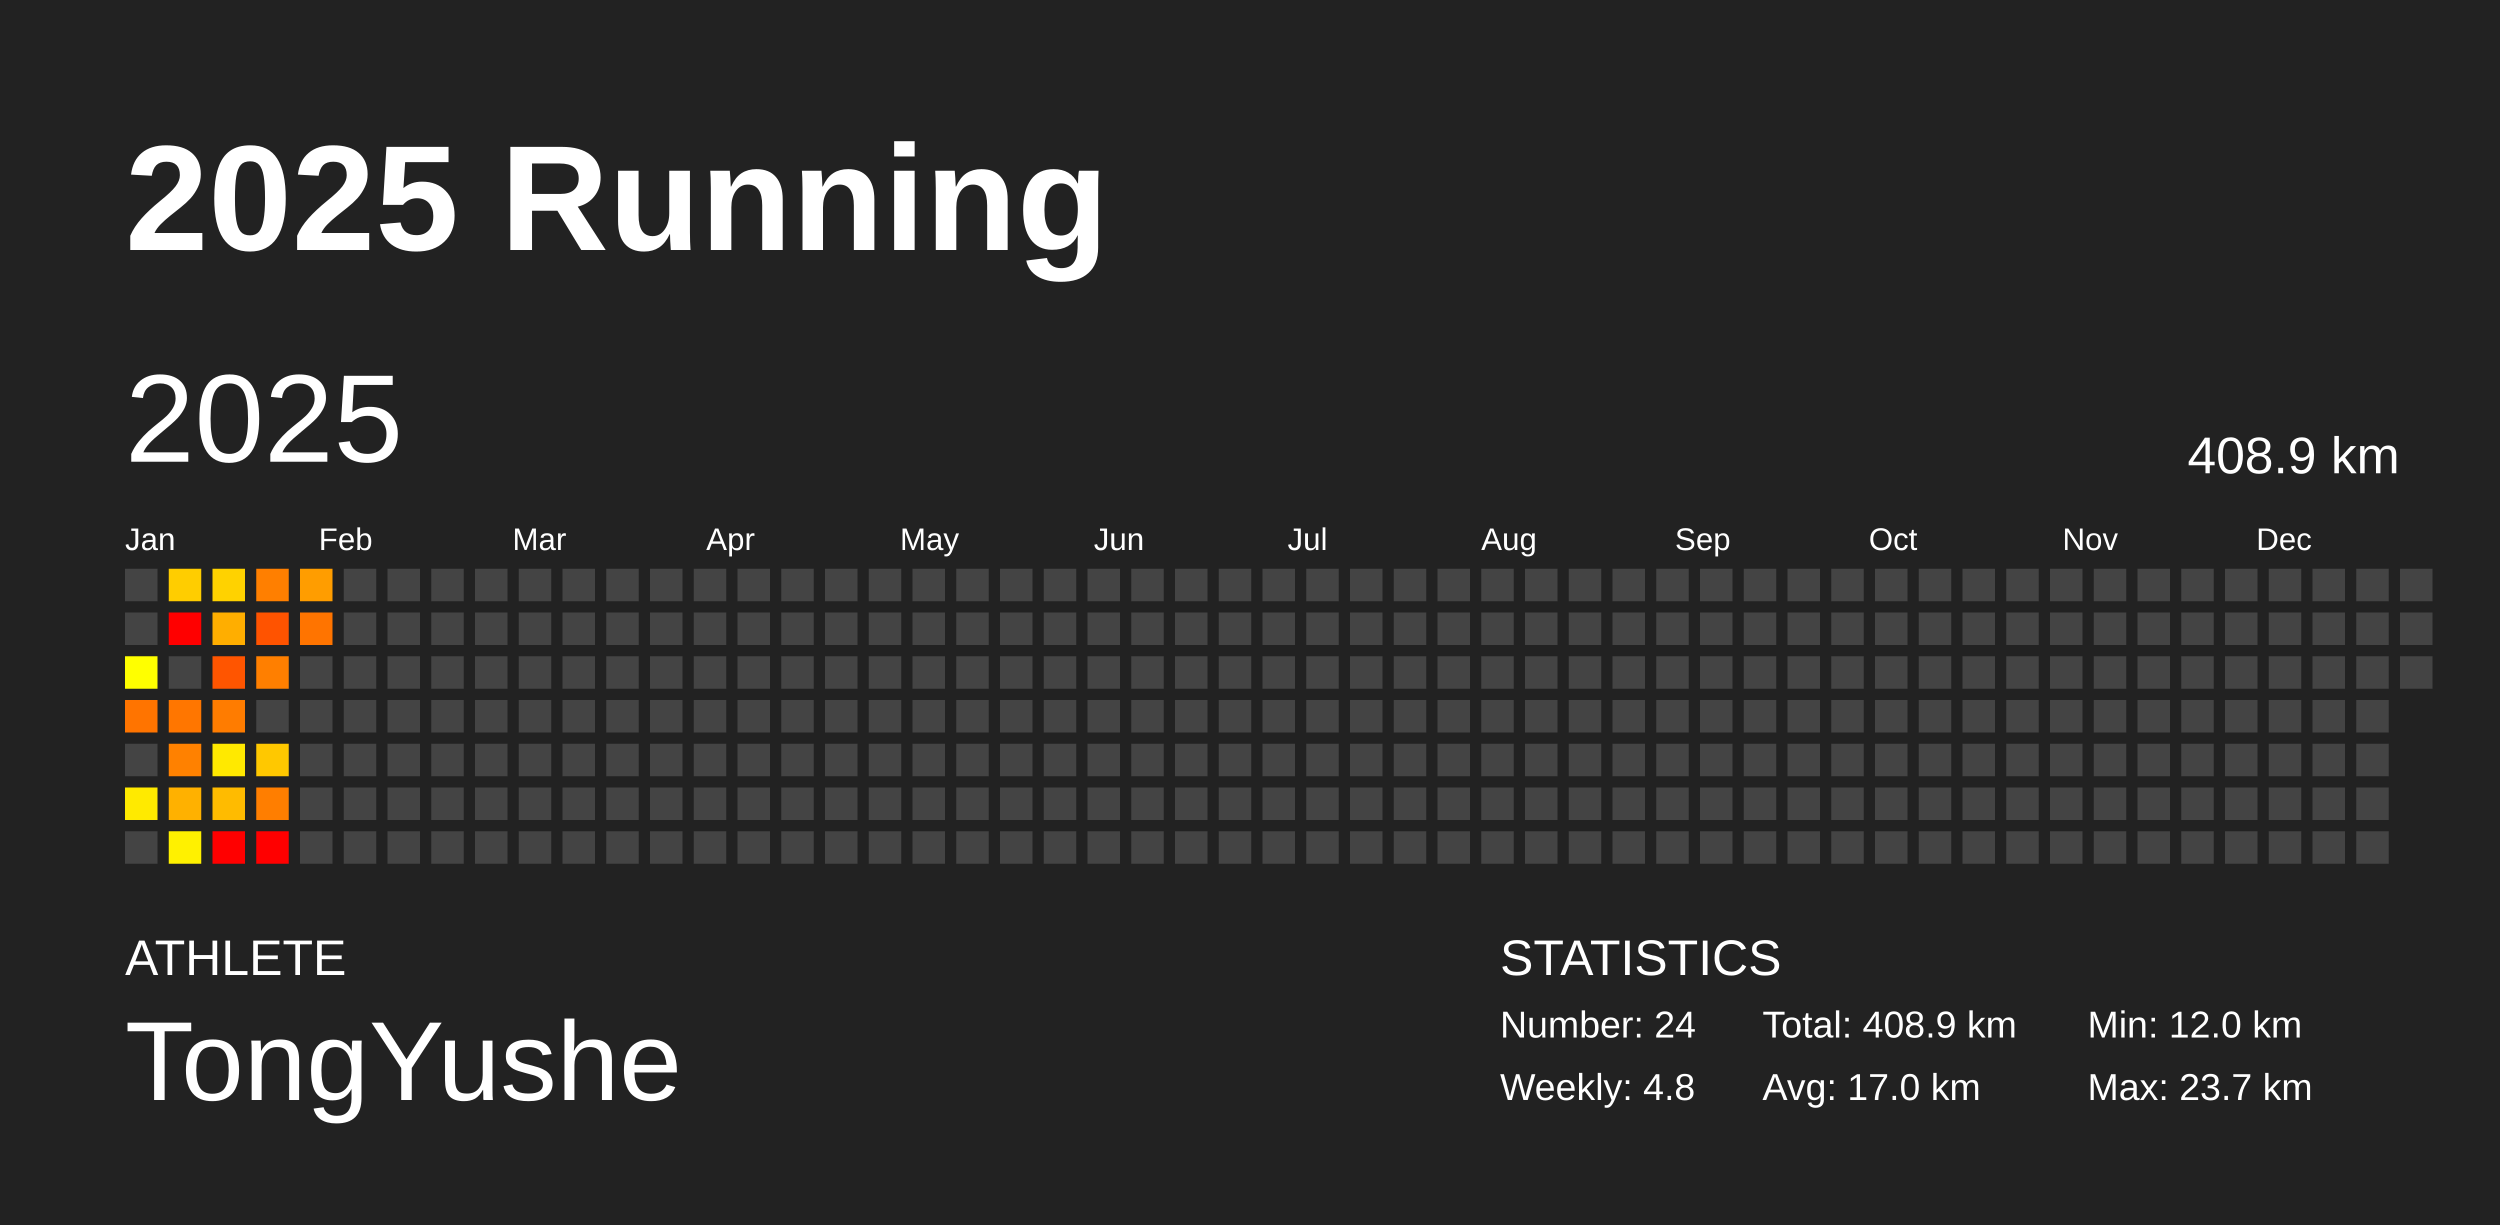
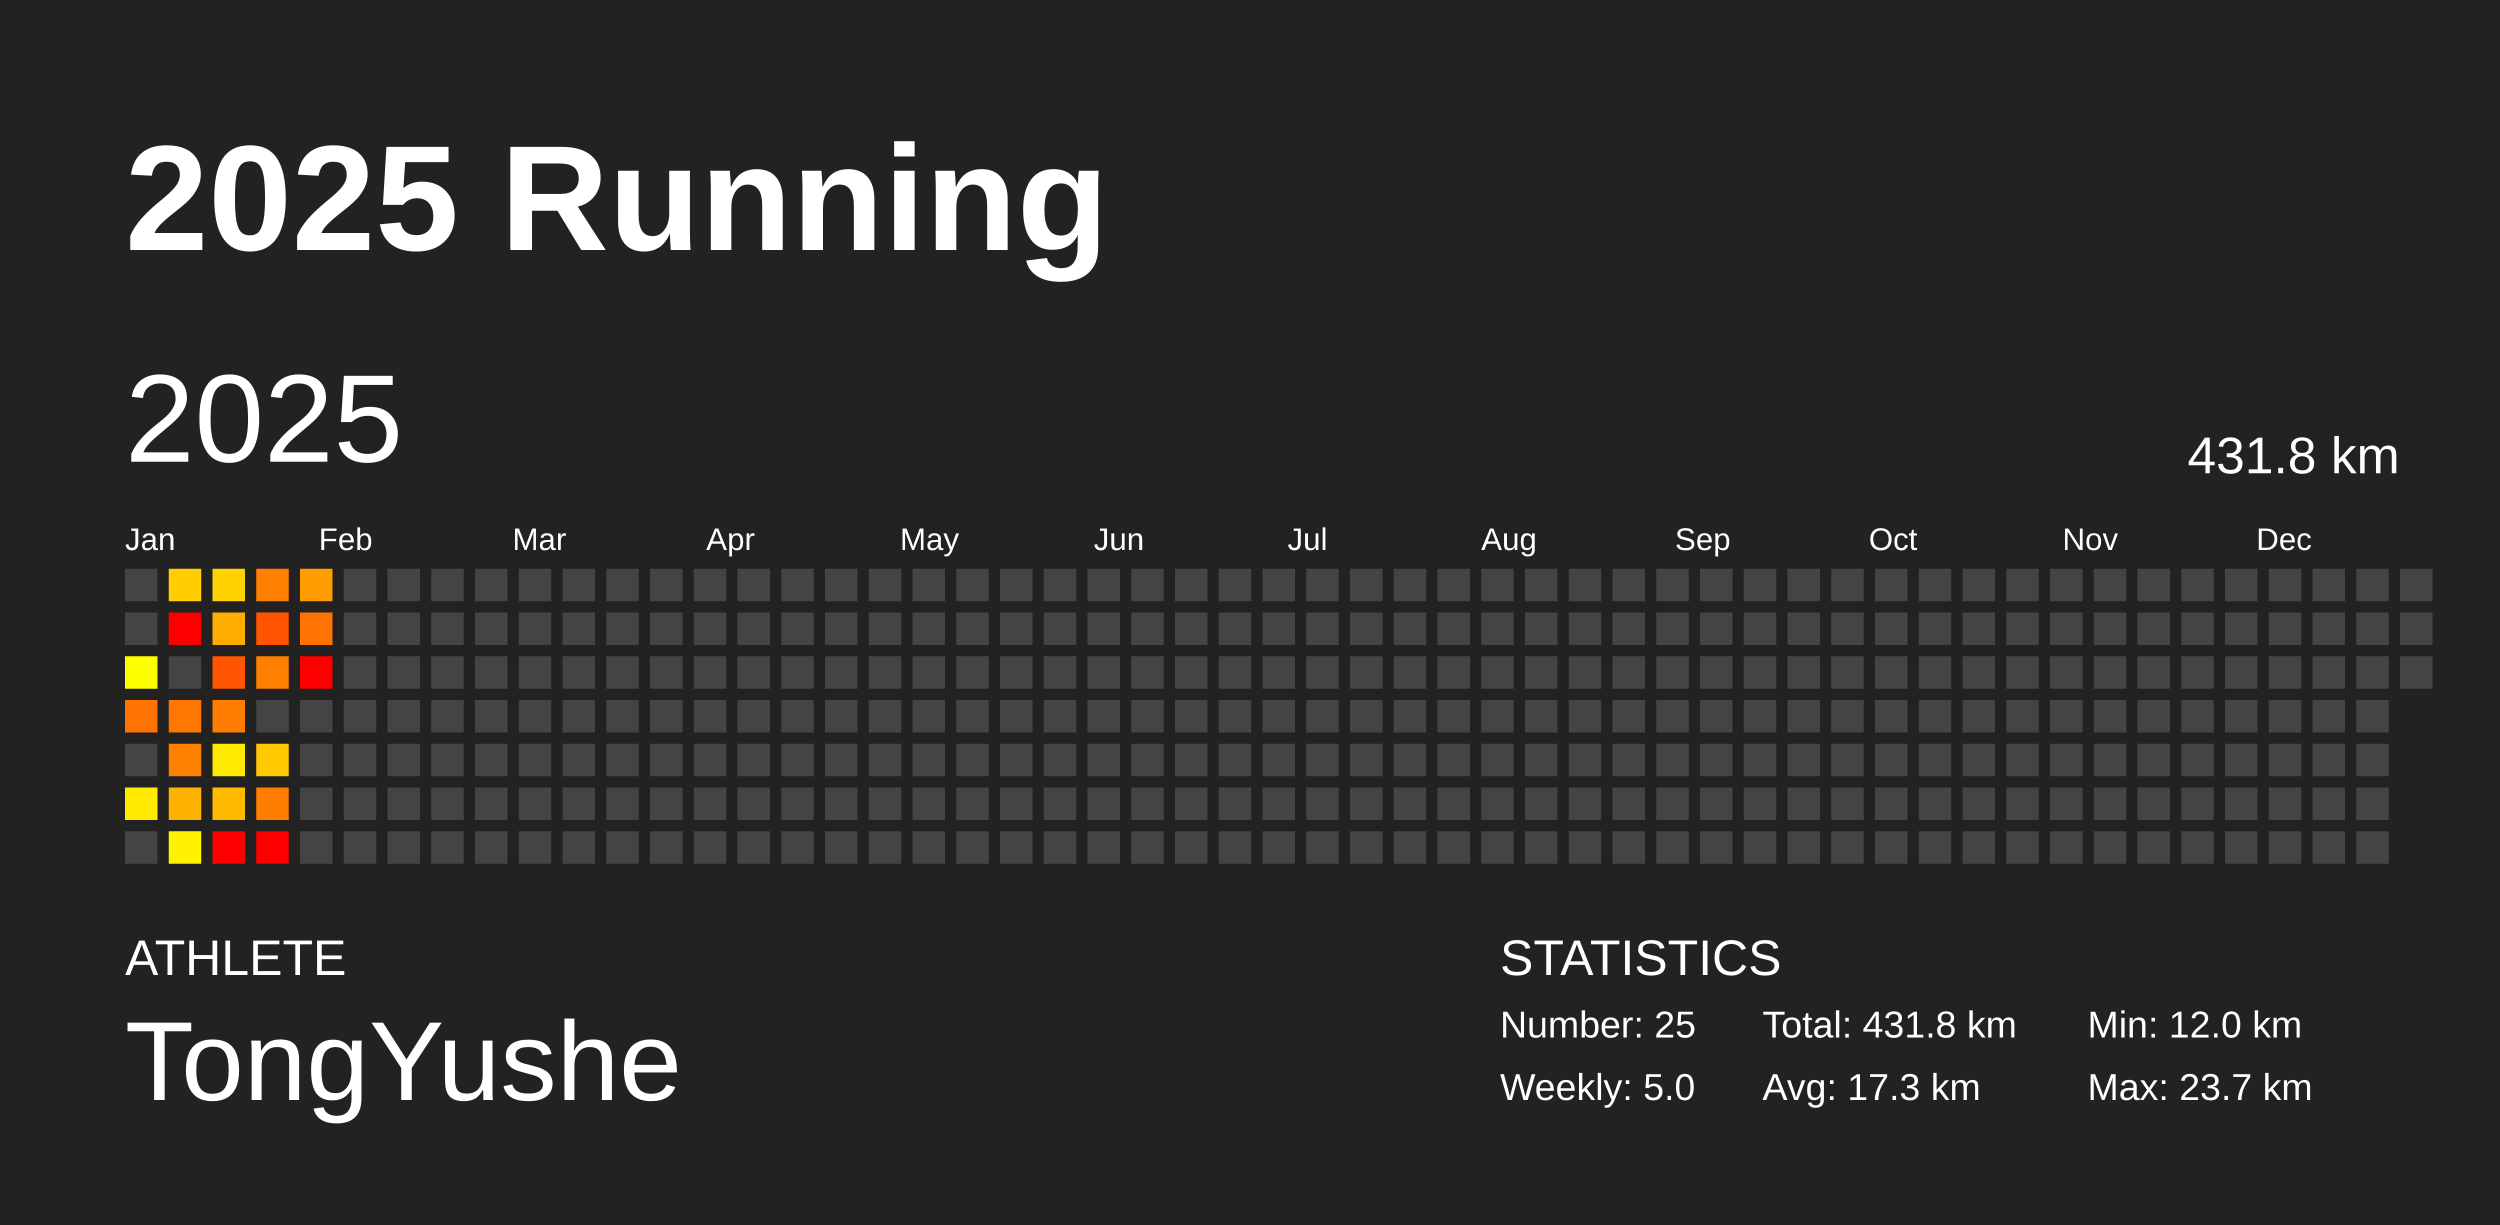
<svg xmlns="http://www.w3.org/2000/svg" baseProfile="full" height="98mm" version="1.1" viewBox="0,0,200,98" width="200mm">
  <defs />
  <rect fill="#222222" height="98" width="200" x="0" y="0" />
  <text fill="#FFFFFF" style="font-size:12px; font-family:Arial; font-weight:bold;" x="10" y="20">2025 Running</text>
  <text fill="#FFFFFF" style="font-size:4px; font-family:Arial" x="10" y="78">ATHLETE</text>
  <text fill="#FFFFFF" style="font-size:9px; font-family:Arial" x="10" y="88">TongYushe</text>
  <text fill="#FFFFFF" style="font-size:4px; font-family:Arial" x="120" y="78">STATISTICS</text>
-   <text fill="#FFFFFF" style="font-size:3px; font-family:Arial" x="120" y="83">Number: 24</text>
-   <text fill="#FFFFFF" style="font-size:3px; font-family:Arial" x="120" y="88">Weekly: 4.8</text>
-   <text fill="#FFFFFF" style="font-size:3px; font-family:Arial" x="141" y="83">Total: 408.9 km</text>
-   <text fill="#FFFFFF" style="font-size:3px; font-family:Arial" x="141" y="88">Avg: 17.0 km</text>
+   <text fill="#FFFFFF" style="font-size:3px; font-family:Arial" x="120" y="83">Number: 25</text>
+   <text fill="#FFFFFF" style="font-size:3px; font-family:Arial" x="120" y="88">Weekly: 5.0</text>
+   <text fill="#FFFFFF" style="font-size:3px; font-family:Arial" x="141" y="83">Total: 431.8 km</text>
+   <text fill="#FFFFFF" style="font-size:3px; font-family:Arial" x="141" y="88">Avg: 17.3 km</text>
  <text fill="#FFFFFF" style="font-size:3px; font-family:Arial" x="167" y="83">Min: 12.0 km</text>
  <text fill="#FFFFFF" style="font-size:3px; font-family:Arial" x="167" y="88">Max: 23.7 km</text>
  <text dominant-baseline="hanging" fill="#FFFFFF" style="font-size:10.0px; font-family:Arial;" x="10" y="30">2025</text>
-   <text dominant-baseline="hanging" fill="#FFFFFF" style="font-size:4.125px; font-family:Arial;" x="175" y="35">408.9 km</text>
+   <text dominant-baseline="hanging" fill="#FFFFFF" style="font-size:4.125px; font-family:Arial;" x="175" y="35">431.8 km</text>
  <text fill="#FFFFFF" style="font-size:2.5px; font-family:Arial" x="10.0" y="44">Jan</text>
  <text fill="#FFFFFF" style="font-size:2.5px; font-family:Arial" x="25.5" y="44">Feb</text>
  <text fill="#FFFFFF" style="font-size:2.5px; font-family:Arial" x="41.0" y="44">Mar</text>
  <text fill="#FFFFFF" style="font-size:2.5px; font-family:Arial" x="56.5" y="44">Apr</text>
  <text fill="#FFFFFF" style="font-size:2.5px; font-family:Arial" x="72.0" y="44">May</text>
  <text fill="#FFFFFF" style="font-size:2.5px; font-family:Arial" x="87.5" y="44">Jun</text>
  <text fill="#FFFFFF" style="font-size:2.5px; font-family:Arial" x="103.0" y="44">Jul</text>
  <text fill="#FFFFFF" style="font-size:2.5px; font-family:Arial" x="118.5" y="44">Aug</text>
  <text fill="#FFFFFF" style="font-size:2.5px; font-family:Arial" x="134.0" y="44">Sep</text>
  <text fill="#FFFFFF" style="font-size:2.5px; font-family:Arial" x="149.5" y="44">Oct</text>
  <text fill="#FFFFFF" style="font-size:2.5px; font-family:Arial" x="165.0" y="44">Nov</text>
  <text fill="#FFFFFF" style="font-size:2.5px; font-family:Arial" x="180.5" y="44">Dec</text>
  <rect fill="#444444" height="2.6" width="2.6" x="10.0" y="45.5" />
  <rect fill="#444444" height="2.6" width="2.6" x="10.0" y="49.0" />
  <rect fill="#ffff00" height="2.6" width="2.6" x="10.0" y="52.5" />
  <rect fill="#ff7400" height="2.6" width="2.6" x="10.0" y="56.0" />
  <rect fill="#444444" height="2.6" width="2.6" x="10.0" y="59.5" />
  <rect fill="#ffea00" height="2.6" width="2.6" x="10.0" y="63.0" />
  <rect fill="#444444" height="2.6" width="2.6" x="10.0" y="66.5" />
  <rect fill="#ffcd00" height="2.6" width="2.6" x="13.5" y="45.5" />
  <rect fill="red" height="2.6" width="2.6" x="13.5" y="49.0" />
  <rect fill="#444444" height="2.6" width="2.6" x="13.5" y="52.5" />
  <rect fill="#ff7600" height="2.6" width="2.6" x="13.5" y="56.0" />
  <rect fill="#ff8100" height="2.6" width="2.6" x="13.5" y="59.5" />
  <rect fill="#ffb100" height="2.6" width="2.6" x="13.5" y="63.0" />
  <rect fill="#fff100" height="2.6" width="2.6" x="13.5" y="66.5" />
  <rect fill="#ffd200" height="2.6" width="2.6" x="17.0" y="45.5" />
  <rect fill="#ffae00" height="2.6" width="2.6" x="17.0" y="49.0" />
  <rect fill="#ff5500" height="2.6" width="2.6" x="17.0" y="52.5" />
  <rect fill="#ff7c00" height="2.6" width="2.6" x="17.0" y="56.0" />
  <rect fill="#ffe900" height="2.6" width="2.6" x="17.0" y="59.5" />
  <rect fill="#ffbb00" height="2.6" width="2.6" x="17.0" y="63.0" />
  <rect fill="red" height="2.6" width="2.6" x="17.0" y="66.5" />
  <rect fill="#ff7f00" height="2.6" width="2.6" x="20.5" y="45.5" />
  <rect fill="#ff5300" height="2.6" width="2.6" x="20.5" y="49.0" />
  <rect fill="#ff7f00" height="2.6" width="2.6" x="20.5" y="52.5" />
  <rect fill="#444444" height="2.6" width="2.6" x="20.5" y="56.0" />
  <rect fill="#ffc800" height="2.6" width="2.6" x="20.5" y="59.5" />
  <rect fill="#ff7e00" height="2.6" width="2.6" x="20.5" y="63.0" />
  <rect fill="red" height="2.6" width="2.6" x="20.5" y="66.5" />
  <rect fill="#ff9d00" height="2.6" width="2.6" x="24.0" y="45.5" />
  <rect fill="#ff7400" height="2.6" width="2.6" x="24.0" y="49.0" />
-   <rect fill="#444444" height="2.6" width="2.6" x="24.0" y="52.5" />
+   <rect fill="red" height="2.6" width="2.6" x="24.0" y="52.5" />
  <rect fill="#444444" height="2.6" width="2.6" x="24.0" y="56.0" />
  <rect fill="#444444" height="2.6" width="2.6" x="24.0" y="59.5" />
  <rect fill="#444444" height="2.6" width="2.6" x="24.0" y="63.0" />
  <rect fill="#444444" height="2.6" width="2.6" x="24.0" y="66.5" />
  <rect fill="#444444" height="2.6" width="2.6" x="27.5" y="45.5" />
  <rect fill="#444444" height="2.6" width="2.6" x="27.5" y="49.0" />
  <rect fill="#444444" height="2.6" width="2.6" x="27.5" y="52.5" />
  <rect fill="#444444" height="2.6" width="2.6" x="27.5" y="56.0" />
  <rect fill="#444444" height="2.6" width="2.6" x="27.5" y="59.5" />
  <rect fill="#444444" height="2.6" width="2.6" x="27.5" y="63.0" />
  <rect fill="#444444" height="2.6" width="2.6" x="27.5" y="66.5" />
  <rect fill="#444444" height="2.6" width="2.6" x="31.0" y="45.5" />
  <rect fill="#444444" height="2.6" width="2.6" x="31.0" y="49.0" />
  <rect fill="#444444" height="2.6" width="2.6" x="31.0" y="52.5" />
  <rect fill="#444444" height="2.6" width="2.6" x="31.0" y="56.0" />
  <rect fill="#444444" height="2.6" width="2.6" x="31.0" y="59.5" />
  <rect fill="#444444" height="2.6" width="2.6" x="31.0" y="63.0" />
  <rect fill="#444444" height="2.6" width="2.6" x="31.0" y="66.5" />
  <rect fill="#444444" height="2.6" width="2.6" x="34.5" y="45.5" />
  <rect fill="#444444" height="2.6" width="2.6" x="34.5" y="49.0" />
  <rect fill="#444444" height="2.6" width="2.6" x="34.5" y="52.5" />
  <rect fill="#444444" height="2.6" width="2.6" x="34.5" y="56.0" />
  <rect fill="#444444" height="2.6" width="2.6" x="34.5" y="59.5" />
  <rect fill="#444444" height="2.6" width="2.6" x="34.5" y="63.0" />
  <rect fill="#444444" height="2.6" width="2.6" x="34.5" y="66.5" />
  <rect fill="#444444" height="2.6" width="2.6" x="38.0" y="45.5" />
  <rect fill="#444444" height="2.6" width="2.6" x="38.0" y="49.0" />
  <rect fill="#444444" height="2.6" width="2.6" x="38.0" y="52.5" />
  <rect fill="#444444" height="2.6" width="2.6" x="38.0" y="56.0" />
  <rect fill="#444444" height="2.6" width="2.6" x="38.0" y="59.5" />
  <rect fill="#444444" height="2.6" width="2.6" x="38.0" y="63.0" />
  <rect fill="#444444" height="2.6" width="2.6" x="38.0" y="66.5" />
  <rect fill="#444444" height="2.6" width="2.6" x="41.5" y="45.5" />
  <rect fill="#444444" height="2.6" width="2.6" x="41.5" y="49.0" />
  <rect fill="#444444" height="2.6" width="2.6" x="41.5" y="52.5" />
  <rect fill="#444444" height="2.6" width="2.6" x="41.5" y="56.0" />
  <rect fill="#444444" height="2.6" width="2.6" x="41.5" y="59.5" />
  <rect fill="#444444" height="2.6" width="2.6" x="41.5" y="63.0" />
  <rect fill="#444444" height="2.6" width="2.6" x="41.5" y="66.5" />
  <rect fill="#444444" height="2.6" width="2.6" x="45.0" y="45.5" />
  <rect fill="#444444" height="2.6" width="2.6" x="45.0" y="49.0" />
  <rect fill="#444444" height="2.6" width="2.6" x="45.0" y="52.5" />
  <rect fill="#444444" height="2.6" width="2.6" x="45.0" y="56.0" />
  <rect fill="#444444" height="2.6" width="2.6" x="45.0" y="59.5" />
  <rect fill="#444444" height="2.6" width="2.6" x="45.0" y="63.0" />
  <rect fill="#444444" height="2.6" width="2.6" x="45.0" y="66.5" />
  <rect fill="#444444" height="2.6" width="2.6" x="48.5" y="45.5" />
  <rect fill="#444444" height="2.6" width="2.6" x="48.5" y="49.0" />
  <rect fill="#444444" height="2.6" width="2.6" x="48.5" y="52.5" />
  <rect fill="#444444" height="2.6" width="2.6" x="48.5" y="56.0" />
  <rect fill="#444444" height="2.6" width="2.6" x="48.5" y="59.5" />
  <rect fill="#444444" height="2.6" width="2.6" x="48.5" y="63.0" />
  <rect fill="#444444" height="2.6" width="2.6" x="48.5" y="66.5" />
  <rect fill="#444444" height="2.6" width="2.6" x="52.0" y="45.5" />
  <rect fill="#444444" height="2.6" width="2.6" x="52.0" y="49.0" />
  <rect fill="#444444" height="2.6" width="2.6" x="52.0" y="52.5" />
  <rect fill="#444444" height="2.6" width="2.6" x="52.0" y="56.0" />
  <rect fill="#444444" height="2.6" width="2.6" x="52.0" y="59.5" />
  <rect fill="#444444" height="2.6" width="2.6" x="52.0" y="63.0" />
  <rect fill="#444444" height="2.6" width="2.6" x="52.0" y="66.5" />
  <rect fill="#444444" height="2.6" width="2.6" x="55.5" y="45.5" />
  <rect fill="#444444" height="2.6" width="2.6" x="55.5" y="49.0" />
  <rect fill="#444444" height="2.6" width="2.6" x="55.5" y="52.5" />
  <rect fill="#444444" height="2.6" width="2.6" x="55.5" y="56.0" />
  <rect fill="#444444" height="2.6" width="2.6" x="55.5" y="59.5" />
  <rect fill="#444444" height="2.6" width="2.6" x="55.5" y="63.0" />
  <rect fill="#444444" height="2.6" width="2.6" x="55.5" y="66.5" />
  <rect fill="#444444" height="2.6" width="2.6" x="59.0" y="45.5" />
  <rect fill="#444444" height="2.6" width="2.6" x="59.0" y="49.0" />
  <rect fill="#444444" height="2.6" width="2.6" x="59.0" y="52.5" />
  <rect fill="#444444" height="2.6" width="2.6" x="59.0" y="56.0" />
  <rect fill="#444444" height="2.6" width="2.6" x="59.0" y="59.5" />
  <rect fill="#444444" height="2.6" width="2.6" x="59.0" y="63.0" />
  <rect fill="#444444" height="2.6" width="2.6" x="59.0" y="66.5" />
  <rect fill="#444444" height="2.6" width="2.6" x="62.5" y="45.5" />
  <rect fill="#444444" height="2.6" width="2.6" x="62.5" y="49.0" />
  <rect fill="#444444" height="2.6" width="2.6" x="62.5" y="52.5" />
  <rect fill="#444444" height="2.6" width="2.6" x="62.5" y="56.0" />
  <rect fill="#444444" height="2.6" width="2.6" x="62.5" y="59.5" />
  <rect fill="#444444" height="2.6" width="2.6" x="62.5" y="63.0" />
  <rect fill="#444444" height="2.6" width="2.6" x="62.5" y="66.5" />
  <rect fill="#444444" height="2.6" width="2.6" x="66.0" y="45.5" />
  <rect fill="#444444" height="2.6" width="2.6" x="66.0" y="49.0" />
  <rect fill="#444444" height="2.6" width="2.6" x="66.0" y="52.5" />
  <rect fill="#444444" height="2.6" width="2.6" x="66.0" y="56.0" />
  <rect fill="#444444" height="2.6" width="2.6" x="66.0" y="59.5" />
  <rect fill="#444444" height="2.6" width="2.6" x="66.0" y="63.0" />
  <rect fill="#444444" height="2.6" width="2.6" x="66.0" y="66.5" />
  <rect fill="#444444" height="2.6" width="2.6" x="69.5" y="45.5" />
  <rect fill="#444444" height="2.6" width="2.6" x="69.5" y="49.0" />
  <rect fill="#444444" height="2.6" width="2.6" x="69.5" y="52.5" />
  <rect fill="#444444" height="2.6" width="2.6" x="69.5" y="56.0" />
  <rect fill="#444444" height="2.6" width="2.6" x="69.5" y="59.5" />
  <rect fill="#444444" height="2.6" width="2.6" x="69.5" y="63.0" />
  <rect fill="#444444" height="2.6" width="2.6" x="69.5" y="66.5" />
  <rect fill="#444444" height="2.6" width="2.6" x="73.0" y="45.5" />
  <rect fill="#444444" height="2.6" width="2.6" x="73.0" y="49.0" />
  <rect fill="#444444" height="2.6" width="2.6" x="73.0" y="52.5" />
  <rect fill="#444444" height="2.6" width="2.6" x="73.0" y="56.0" />
  <rect fill="#444444" height="2.6" width="2.6" x="73.0" y="59.5" />
  <rect fill="#444444" height="2.6" width="2.6" x="73.0" y="63.0" />
  <rect fill="#444444" height="2.6" width="2.6" x="73.0" y="66.5" />
  <rect fill="#444444" height="2.6" width="2.6" x="76.5" y="45.5" />
  <rect fill="#444444" height="2.6" width="2.6" x="76.5" y="49.0" />
  <rect fill="#444444" height="2.6" width="2.6" x="76.5" y="52.5" />
  <rect fill="#444444" height="2.6" width="2.6" x="76.5" y="56.0" />
  <rect fill="#444444" height="2.6" width="2.6" x="76.5" y="59.5" />
  <rect fill="#444444" height="2.6" width="2.6" x="76.5" y="63.0" />
  <rect fill="#444444" height="2.6" width="2.6" x="76.5" y="66.5" />
  <rect fill="#444444" height="2.6" width="2.6" x="80.0" y="45.5" />
  <rect fill="#444444" height="2.6" width="2.6" x="80.0" y="49.0" />
  <rect fill="#444444" height="2.6" width="2.6" x="80.0" y="52.5" />
  <rect fill="#444444" height="2.6" width="2.6" x="80.0" y="56.0" />
  <rect fill="#444444" height="2.6" width="2.6" x="80.0" y="59.5" />
  <rect fill="#444444" height="2.6" width="2.6" x="80.0" y="63.0" />
  <rect fill="#444444" height="2.6" width="2.6" x="80.0" y="66.5" />
  <rect fill="#444444" height="2.6" width="2.6" x="83.5" y="45.5" />
  <rect fill="#444444" height="2.6" width="2.6" x="83.5" y="49.0" />
  <rect fill="#444444" height="2.6" width="2.6" x="83.5" y="52.5" />
  <rect fill="#444444" height="2.6" width="2.6" x="83.5" y="56.0" />
  <rect fill="#444444" height="2.6" width="2.6" x="83.5" y="59.5" />
  <rect fill="#444444" height="2.6" width="2.6" x="83.5" y="63.0" />
  <rect fill="#444444" height="2.6" width="2.6" x="83.5" y="66.5" />
  <rect fill="#444444" height="2.6" width="2.6" x="87.0" y="45.5" />
  <rect fill="#444444" height="2.6" width="2.6" x="87.0" y="49.0" />
  <rect fill="#444444" height="2.6" width="2.6" x="87.0" y="52.5" />
  <rect fill="#444444" height="2.6" width="2.6" x="87.0" y="56.0" />
  <rect fill="#444444" height="2.6" width="2.6" x="87.0" y="59.5" />
  <rect fill="#444444" height="2.6" width="2.6" x="87.0" y="63.0" />
  <rect fill="#444444" height="2.6" width="2.6" x="87.0" y="66.5" />
  <rect fill="#444444" height="2.6" width="2.6" x="90.5" y="45.5" />
  <rect fill="#444444" height="2.6" width="2.6" x="90.5" y="49.0" />
  <rect fill="#444444" height="2.6" width="2.6" x="90.5" y="52.5" />
  <rect fill="#444444" height="2.6" width="2.6" x="90.5" y="56.0" />
  <rect fill="#444444" height="2.6" width="2.6" x="90.5" y="59.5" />
  <rect fill="#444444" height="2.6" width="2.6" x="90.5" y="63.0" />
  <rect fill="#444444" height="2.6" width="2.6" x="90.5" y="66.5" />
  <rect fill="#444444" height="2.6" width="2.6" x="94.0" y="45.5" />
  <rect fill="#444444" height="2.6" width="2.6" x="94.0" y="49.0" />
  <rect fill="#444444" height="2.6" width="2.6" x="94.0" y="52.5" />
  <rect fill="#444444" height="2.6" width="2.6" x="94.0" y="56.0" />
  <rect fill="#444444" height="2.6" width="2.6" x="94.0" y="59.5" />
  <rect fill="#444444" height="2.6" width="2.6" x="94.0" y="63.0" />
  <rect fill="#444444" height="2.6" width="2.6" x="94.0" y="66.5" />
  <rect fill="#444444" height="2.6" width="2.6" x="97.5" y="45.5" />
  <rect fill="#444444" height="2.6" width="2.6" x="97.5" y="49.0" />
  <rect fill="#444444" height="2.6" width="2.6" x="97.5" y="52.5" />
  <rect fill="#444444" height="2.6" width="2.6" x="97.5" y="56.0" />
  <rect fill="#444444" height="2.6" width="2.6" x="97.5" y="59.5" />
  <rect fill="#444444" height="2.6" width="2.6" x="97.5" y="63.0" />
  <rect fill="#444444" height="2.6" width="2.6" x="97.5" y="66.5" />
  <rect fill="#444444" height="2.6" width="2.6" x="101.0" y="45.5" />
  <rect fill="#444444" height="2.6" width="2.6" x="101.0" y="49.0" />
  <rect fill="#444444" height="2.6" width="2.6" x="101.0" y="52.5" />
  <rect fill="#444444" height="2.6" width="2.6" x="101.0" y="56.0" />
  <rect fill="#444444" height="2.6" width="2.6" x="101.0" y="59.5" />
  <rect fill="#444444" height="2.6" width="2.6" x="101.0" y="63.0" />
  <rect fill="#444444" height="2.6" width="2.6" x="101.0" y="66.5" />
  <rect fill="#444444" height="2.6" width="2.6" x="104.5" y="45.5" />
  <rect fill="#444444" height="2.6" width="2.6" x="104.5" y="49.0" />
  <rect fill="#444444" height="2.6" width="2.6" x="104.5" y="52.5" />
  <rect fill="#444444" height="2.6" width="2.6" x="104.5" y="56.0" />
  <rect fill="#444444" height="2.6" width="2.6" x="104.5" y="59.5" />
  <rect fill="#444444" height="2.6" width="2.6" x="104.5" y="63.0" />
  <rect fill="#444444" height="2.6" width="2.6" x="104.5" y="66.5" />
  <rect fill="#444444" height="2.6" width="2.6" x="108.0" y="45.5" />
  <rect fill="#444444" height="2.6" width="2.6" x="108.0" y="49.0" />
  <rect fill="#444444" height="2.6" width="2.6" x="108.0" y="52.5" />
  <rect fill="#444444" height="2.6" width="2.6" x="108.0" y="56.0" />
  <rect fill="#444444" height="2.6" width="2.6" x="108.0" y="59.5" />
  <rect fill="#444444" height="2.6" width="2.6" x="108.0" y="63.0" />
  <rect fill="#444444" height="2.6" width="2.6" x="108.0" y="66.5" />
  <rect fill="#444444" height="2.6" width="2.6" x="111.5" y="45.5" />
  <rect fill="#444444" height="2.6" width="2.6" x="111.5" y="49.0" />
  <rect fill="#444444" height="2.6" width="2.6" x="111.5" y="52.5" />
  <rect fill="#444444" height="2.6" width="2.6" x="111.5" y="56.0" />
  <rect fill="#444444" height="2.6" width="2.6" x="111.5" y="59.5" />
  <rect fill="#444444" height="2.6" width="2.6" x="111.5" y="63.0" />
  <rect fill="#444444" height="2.6" width="2.6" x="111.5" y="66.5" />
  <rect fill="#444444" height="2.6" width="2.6" x="115.0" y="45.5" />
  <rect fill="#444444" height="2.6" width="2.6" x="115.0" y="49.0" />
  <rect fill="#444444" height="2.6" width="2.6" x="115.0" y="52.5" />
  <rect fill="#444444" height="2.6" width="2.6" x="115.0" y="56.0" />
  <rect fill="#444444" height="2.6" width="2.6" x="115.0" y="59.5" />
  <rect fill="#444444" height="2.6" width="2.6" x="115.0" y="63.0" />
  <rect fill="#444444" height="2.6" width="2.6" x="115.0" y="66.5" />
  <rect fill="#444444" height="2.6" width="2.6" x="118.5" y="45.5" />
  <rect fill="#444444" height="2.6" width="2.6" x="118.5" y="49.0" />
  <rect fill="#444444" height="2.6" width="2.6" x="118.5" y="52.5" />
  <rect fill="#444444" height="2.6" width="2.6" x="118.5" y="56.0" />
  <rect fill="#444444" height="2.6" width="2.6" x="118.5" y="59.5" />
  <rect fill="#444444" height="2.6" width="2.6" x="118.5" y="63.0" />
  <rect fill="#444444" height="2.6" width="2.6" x="118.5" y="66.5" />
  <rect fill="#444444" height="2.6" width="2.6" x="122.0" y="45.5" />
  <rect fill="#444444" height="2.6" width="2.6" x="122.0" y="49.0" />
  <rect fill="#444444" height="2.6" width="2.6" x="122.0" y="52.5" />
  <rect fill="#444444" height="2.6" width="2.6" x="122.0" y="56.0" />
  <rect fill="#444444" height="2.6" width="2.6" x="122.0" y="59.5" />
  <rect fill="#444444" height="2.6" width="2.6" x="122.0" y="63.0" />
  <rect fill="#444444" height="2.6" width="2.6" x="122.0" y="66.5" />
  <rect fill="#444444" height="2.6" width="2.6" x="125.5" y="45.5" />
  <rect fill="#444444" height="2.6" width="2.6" x="125.5" y="49.0" />
  <rect fill="#444444" height="2.6" width="2.6" x="125.5" y="52.5" />
  <rect fill="#444444" height="2.6" width="2.6" x="125.5" y="56.0" />
  <rect fill="#444444" height="2.6" width="2.6" x="125.5" y="59.5" />
  <rect fill="#444444" height="2.6" width="2.6" x="125.5" y="63.0" />
  <rect fill="#444444" height="2.6" width="2.6" x="125.5" y="66.5" />
  <rect fill="#444444" height="2.6" width="2.6" x="129.0" y="45.5" />
  <rect fill="#444444" height="2.6" width="2.6" x="129.0" y="49.0" />
  <rect fill="#444444" height="2.6" width="2.6" x="129.0" y="52.5" />
  <rect fill="#444444" height="2.6" width="2.6" x="129.0" y="56.0" />
  <rect fill="#444444" height="2.6" width="2.6" x="129.0" y="59.5" />
  <rect fill="#444444" height="2.6" width="2.6" x="129.0" y="63.0" />
  <rect fill="#444444" height="2.6" width="2.6" x="129.0" y="66.5" />
  <rect fill="#444444" height="2.6" width="2.6" x="132.5" y="45.5" />
  <rect fill="#444444" height="2.6" width="2.6" x="132.5" y="49.0" />
  <rect fill="#444444" height="2.6" width="2.6" x="132.5" y="52.5" />
  <rect fill="#444444" height="2.6" width="2.6" x="132.5" y="56.0" />
  <rect fill="#444444" height="2.6" width="2.6" x="132.5" y="59.5" />
  <rect fill="#444444" height="2.6" width="2.6" x="132.5" y="63.0" />
  <rect fill="#444444" height="2.6" width="2.6" x="132.5" y="66.5" />
  <rect fill="#444444" height="2.6" width="2.6" x="136.0" y="45.5" />
  <rect fill="#444444" height="2.6" width="2.6" x="136.0" y="49.0" />
  <rect fill="#444444" height="2.6" width="2.6" x="136.0" y="52.5" />
  <rect fill="#444444" height="2.6" width="2.6" x="136.0" y="56.0" />
  <rect fill="#444444" height="2.6" width="2.6" x="136.0" y="59.5" />
  <rect fill="#444444" height="2.6" width="2.6" x="136.0" y="63.0" />
  <rect fill="#444444" height="2.6" width="2.6" x="136.0" y="66.5" />
  <rect fill="#444444" height="2.6" width="2.6" x="139.5" y="45.5" />
  <rect fill="#444444" height="2.6" width="2.6" x="139.5" y="49.0" />
  <rect fill="#444444" height="2.6" width="2.6" x="139.5" y="52.5" />
  <rect fill="#444444" height="2.6" width="2.6" x="139.5" y="56.0" />
  <rect fill="#444444" height="2.6" width="2.6" x="139.5" y="59.5" />
  <rect fill="#444444" height="2.6" width="2.6" x="139.5" y="63.0" />
  <rect fill="#444444" height="2.6" width="2.6" x="139.5" y="66.5" />
  <rect fill="#444444" height="2.6" width="2.6" x="143.0" y="45.5" />
  <rect fill="#444444" height="2.6" width="2.6" x="143.0" y="49.0" />
  <rect fill="#444444" height="2.6" width="2.6" x="143.0" y="52.5" />
  <rect fill="#444444" height="2.6" width="2.6" x="143.0" y="56.0" />
  <rect fill="#444444" height="2.6" width="2.6" x="143.0" y="59.5" />
  <rect fill="#444444" height="2.6" width="2.6" x="143.0" y="63.0" />
  <rect fill="#444444" height="2.6" width="2.6" x="143.0" y="66.5" />
  <rect fill="#444444" height="2.6" width="2.6" x="146.5" y="45.5" />
  <rect fill="#444444" height="2.6" width="2.6" x="146.5" y="49.0" />
  <rect fill="#444444" height="2.6" width="2.6" x="146.5" y="52.5" />
  <rect fill="#444444" height="2.6" width="2.6" x="146.5" y="56.0" />
  <rect fill="#444444" height="2.6" width="2.6" x="146.5" y="59.5" />
  <rect fill="#444444" height="2.6" width="2.6" x="146.5" y="63.0" />
  <rect fill="#444444" height="2.6" width="2.6" x="146.5" y="66.5" />
  <rect fill="#444444" height="2.6" width="2.6" x="150.0" y="45.5" />
  <rect fill="#444444" height="2.6" width="2.6" x="150.0" y="49.0" />
  <rect fill="#444444" height="2.6" width="2.6" x="150.0" y="52.5" />
  <rect fill="#444444" height="2.6" width="2.6" x="150.0" y="56.0" />
  <rect fill="#444444" height="2.6" width="2.6" x="150.0" y="59.5" />
  <rect fill="#444444" height="2.6" width="2.6" x="150.0" y="63.0" />
  <rect fill="#444444" height="2.6" width="2.6" x="150.0" y="66.5" />
  <rect fill="#444444" height="2.6" width="2.6" x="153.5" y="45.5" />
  <rect fill="#444444" height="2.6" width="2.6" x="153.5" y="49.0" />
  <rect fill="#444444" height="2.6" width="2.6" x="153.5" y="52.5" />
  <rect fill="#444444" height="2.6" width="2.6" x="153.5" y="56.0" />
  <rect fill="#444444" height="2.6" width="2.6" x="153.5" y="59.5" />
  <rect fill="#444444" height="2.6" width="2.6" x="153.5" y="63.0" />
  <rect fill="#444444" height="2.6" width="2.6" x="153.5" y="66.5" />
  <rect fill="#444444" height="2.6" width="2.6" x="157.0" y="45.5" />
  <rect fill="#444444" height="2.6" width="2.6" x="157.0" y="49.0" />
  <rect fill="#444444" height="2.6" width="2.6" x="157.0" y="52.5" />
  <rect fill="#444444" height="2.6" width="2.6" x="157.0" y="56.0" />
  <rect fill="#444444" height="2.6" width="2.6" x="157.0" y="59.5" />
  <rect fill="#444444" height="2.6" width="2.6" x="157.0" y="63.0" />
  <rect fill="#444444" height="2.6" width="2.6" x="157.0" y="66.5" />
  <rect fill="#444444" height="2.6" width="2.6" x="160.5" y="45.5" />
  <rect fill="#444444" height="2.6" width="2.6" x="160.5" y="49.0" />
  <rect fill="#444444" height="2.6" width="2.6" x="160.5" y="52.5" />
  <rect fill="#444444" height="2.6" width="2.6" x="160.5" y="56.0" />
  <rect fill="#444444" height="2.6" width="2.6" x="160.5" y="59.5" />
  <rect fill="#444444" height="2.6" width="2.6" x="160.5" y="63.0" />
  <rect fill="#444444" height="2.6" width="2.6" x="160.5" y="66.5" />
  <rect fill="#444444" height="2.6" width="2.6" x="164.0" y="45.5" />
  <rect fill="#444444" height="2.6" width="2.6" x="164.0" y="49.0" />
  <rect fill="#444444" height="2.6" width="2.6" x="164.0" y="52.5" />
  <rect fill="#444444" height="2.6" width="2.6" x="164.0" y="56.0" />
  <rect fill="#444444" height="2.6" width="2.6" x="164.0" y="59.5" />
  <rect fill="#444444" height="2.6" width="2.6" x="164.0" y="63.0" />
  <rect fill="#444444" height="2.6" width="2.6" x="164.0" y="66.5" />
  <rect fill="#444444" height="2.6" width="2.6" x="167.5" y="45.5" />
  <rect fill="#444444" height="2.6" width="2.6" x="167.5" y="49.0" />
  <rect fill="#444444" height="2.6" width="2.6" x="167.5" y="52.5" />
  <rect fill="#444444" height="2.6" width="2.6" x="167.5" y="56.0" />
  <rect fill="#444444" height="2.6" width="2.6" x="167.5" y="59.5" />
  <rect fill="#444444" height="2.6" width="2.6" x="167.5" y="63.0" />
  <rect fill="#444444" height="2.6" width="2.6" x="167.5" y="66.5" />
  <rect fill="#444444" height="2.6" width="2.6" x="171.0" y="45.5" />
  <rect fill="#444444" height="2.6" width="2.6" x="171.0" y="49.0" />
  <rect fill="#444444" height="2.6" width="2.6" x="171.0" y="52.5" />
  <rect fill="#444444" height="2.6" width="2.6" x="171.0" y="56.0" />
  <rect fill="#444444" height="2.6" width="2.6" x="171.0" y="59.5" />
  <rect fill="#444444" height="2.6" width="2.6" x="171.0" y="63.0" />
  <rect fill="#444444" height="2.6" width="2.6" x="171.0" y="66.5" />
  <rect fill="#444444" height="2.6" width="2.6" x="174.5" y="45.5" />
  <rect fill="#444444" height="2.6" width="2.6" x="174.5" y="49.0" />
  <rect fill="#444444" height="2.6" width="2.6" x="174.5" y="52.5" />
  <rect fill="#444444" height="2.6" width="2.6" x="174.5" y="56.0" />
  <rect fill="#444444" height="2.6" width="2.6" x="174.5" y="59.5" />
  <rect fill="#444444" height="2.6" width="2.6" x="174.5" y="63.0" />
  <rect fill="#444444" height="2.6" width="2.6" x="174.5" y="66.5" />
  <rect fill="#444444" height="2.6" width="2.6" x="178.0" y="45.5" />
  <rect fill="#444444" height="2.6" width="2.6" x="178.0" y="49.0" />
  <rect fill="#444444" height="2.6" width="2.6" x="178.0" y="52.5" />
  <rect fill="#444444" height="2.6" width="2.6" x="178.0" y="56.0" />
  <rect fill="#444444" height="2.6" width="2.6" x="178.0" y="59.5" />
  <rect fill="#444444" height="2.6" width="2.6" x="178.0" y="63.0" />
  <rect fill="#444444" height="2.6" width="2.6" x="178.0" y="66.5" />
  <rect fill="#444444" height="2.6" width="2.6" x="181.5" y="45.5" />
  <rect fill="#444444" height="2.6" width="2.6" x="181.5" y="49.0" />
  <rect fill="#444444" height="2.6" width="2.6" x="181.5" y="52.5" />
  <rect fill="#444444" height="2.6" width="2.6" x="181.5" y="56.0" />
  <rect fill="#444444" height="2.6" width="2.6" x="181.5" y="59.5" />
  <rect fill="#444444" height="2.6" width="2.6" x="181.5" y="63.0" />
  <rect fill="#444444" height="2.6" width="2.6" x="181.5" y="66.5" />
  <rect fill="#444444" height="2.6" width="2.6" x="185.0" y="45.5" />
  <rect fill="#444444" height="2.6" width="2.6" x="185.0" y="49.0" />
  <rect fill="#444444" height="2.6" width="2.6" x="185.0" y="52.5" />
  <rect fill="#444444" height="2.6" width="2.6" x="185.0" y="56.0" />
  <rect fill="#444444" height="2.6" width="2.6" x="185.0" y="59.5" />
  <rect fill="#444444" height="2.6" width="2.6" x="185.0" y="63.0" />
  <rect fill="#444444" height="2.6" width="2.6" x="185.0" y="66.5" />
  <rect fill="#444444" height="2.6" width="2.6" x="188.5" y="45.5" />
  <rect fill="#444444" height="2.6" width="2.6" x="188.5" y="49.0" />
  <rect fill="#444444" height="2.6" width="2.6" x="188.5" y="52.5" />
  <rect fill="#444444" height="2.6" width="2.6" x="188.5" y="56.0" />
  <rect fill="#444444" height="2.6" width="2.6" x="188.5" y="59.5" />
  <rect fill="#444444" height="2.6" width="2.6" x="188.5" y="63.0" />
  <rect fill="#444444" height="2.6" width="2.6" x="188.5" y="66.5" />
  <rect fill="#444444" height="2.6" width="2.6" x="192.0" y="45.5" />
  <rect fill="#444444" height="2.6" width="2.6" x="192.0" y="49.0" />
  <rect fill="#444444" height="2.6" width="2.6" x="192.0" y="52.5" />
</svg>
